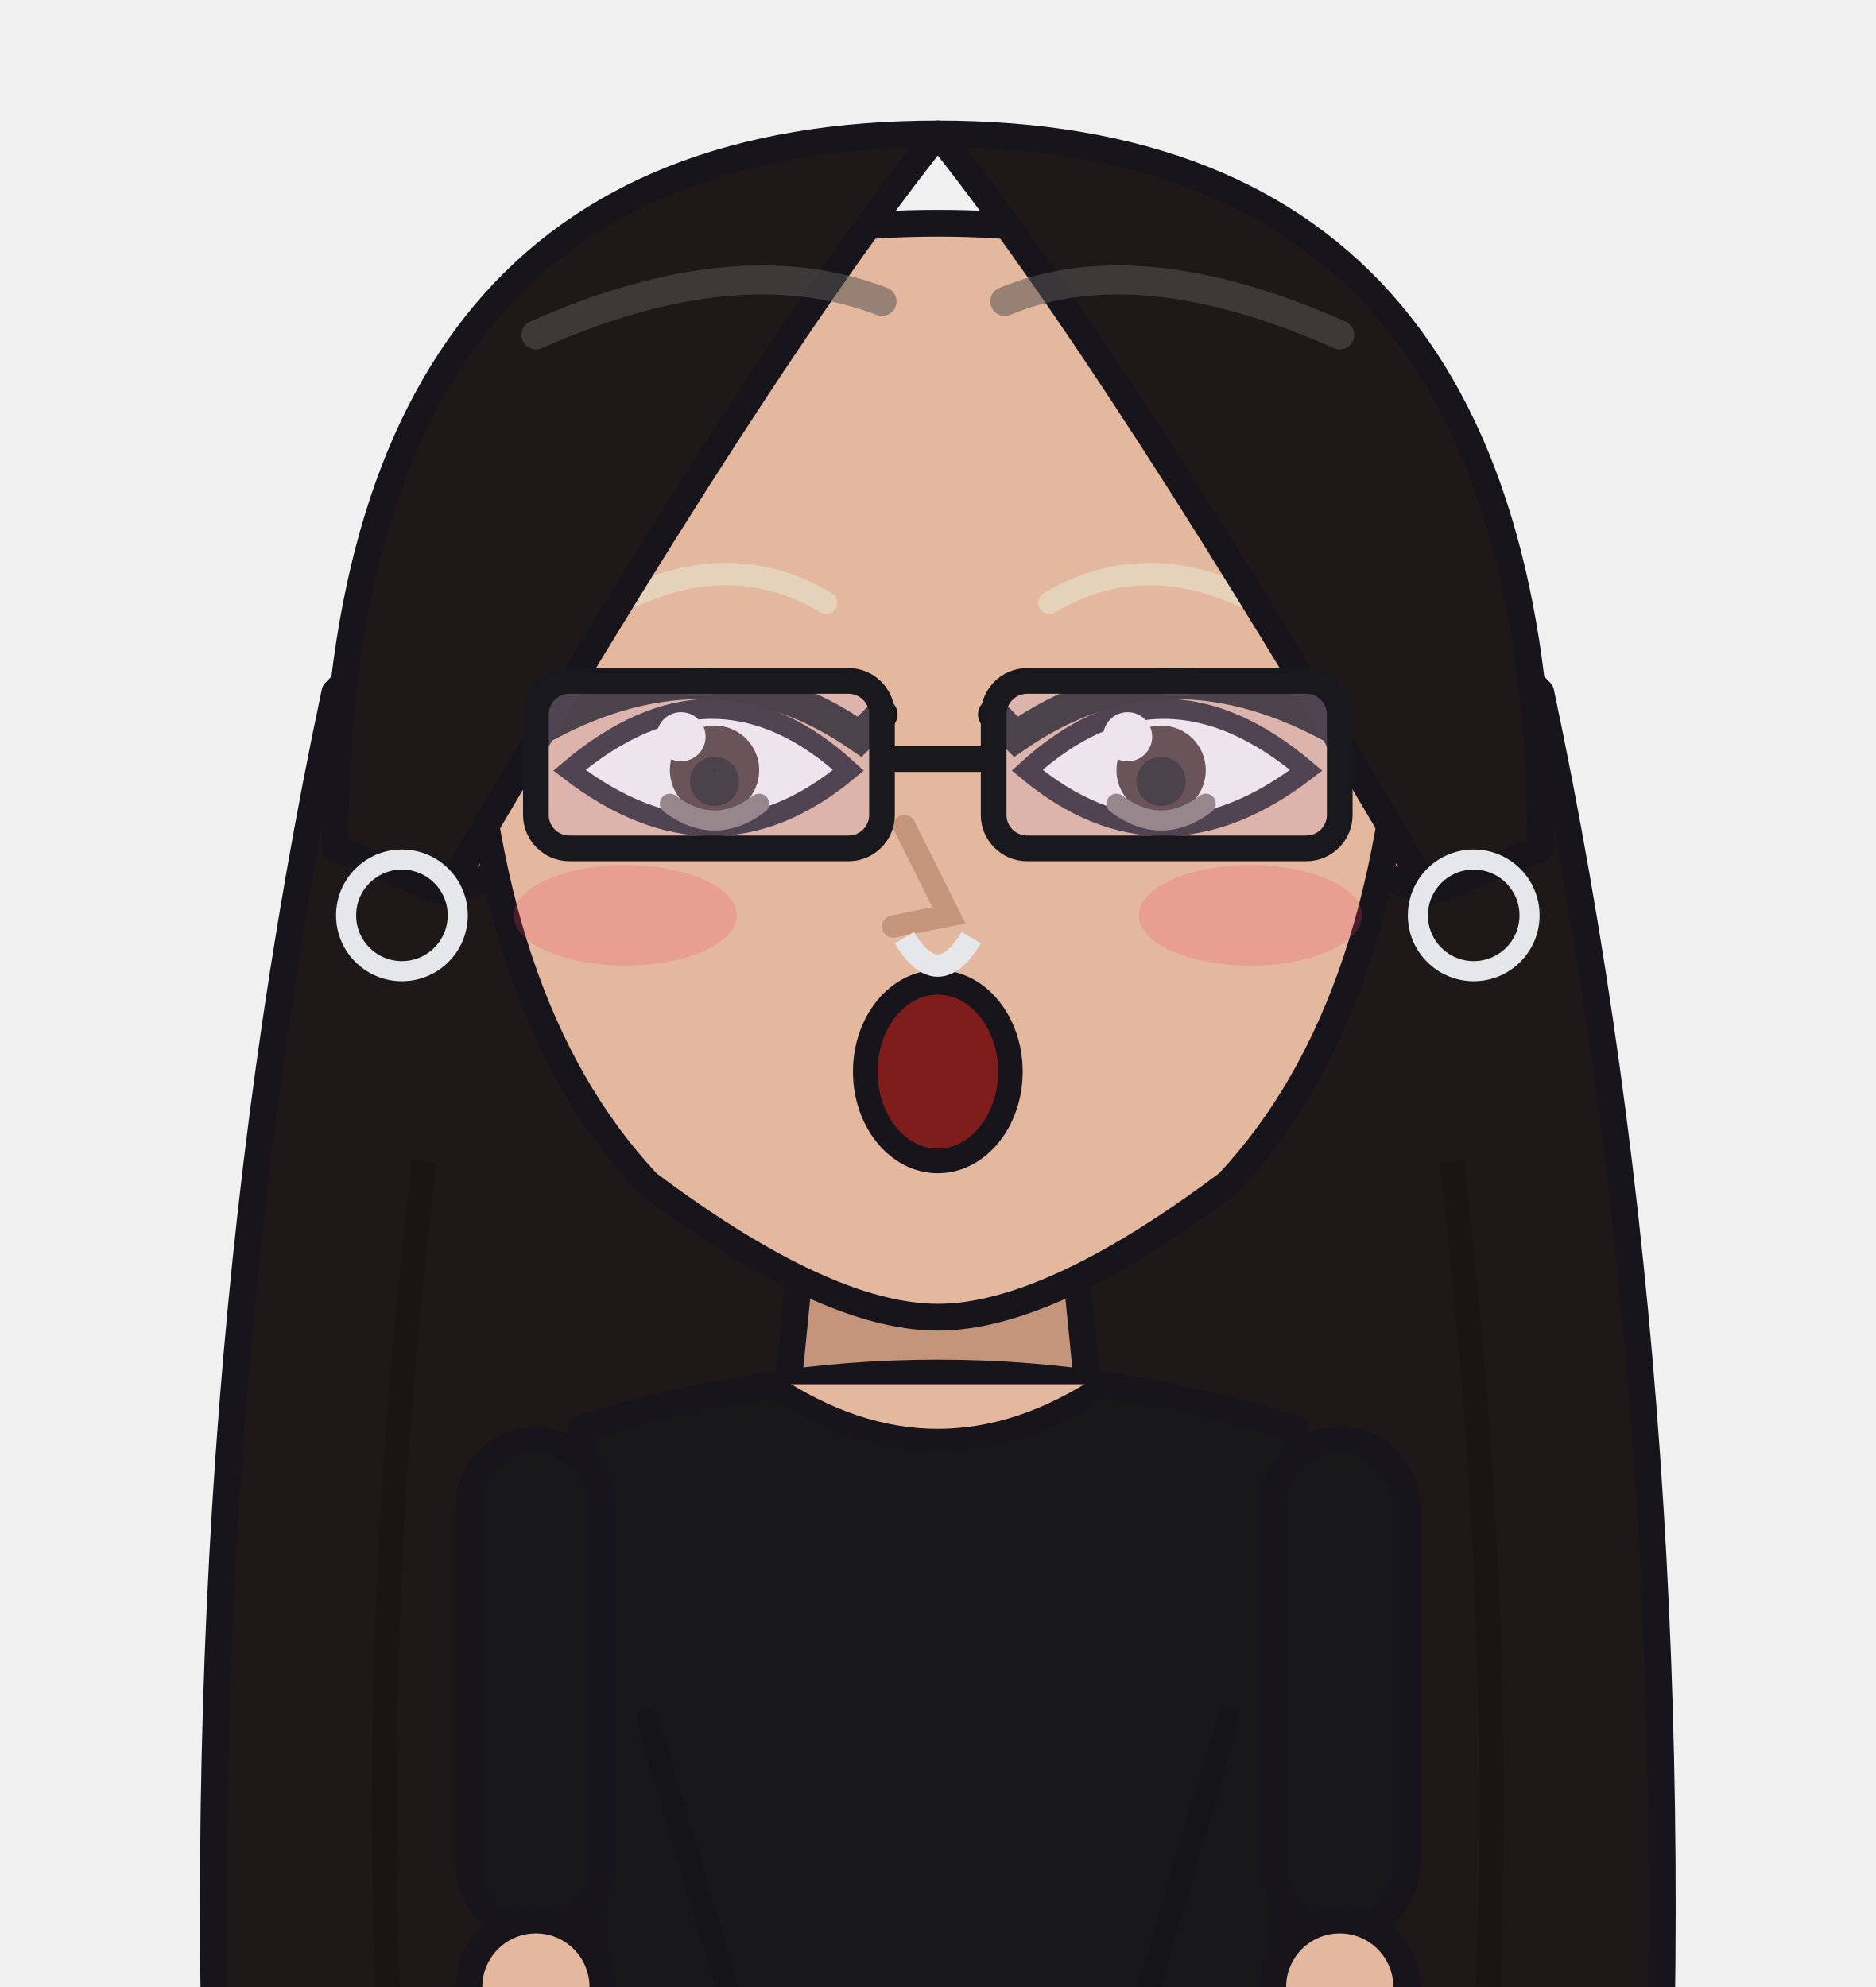
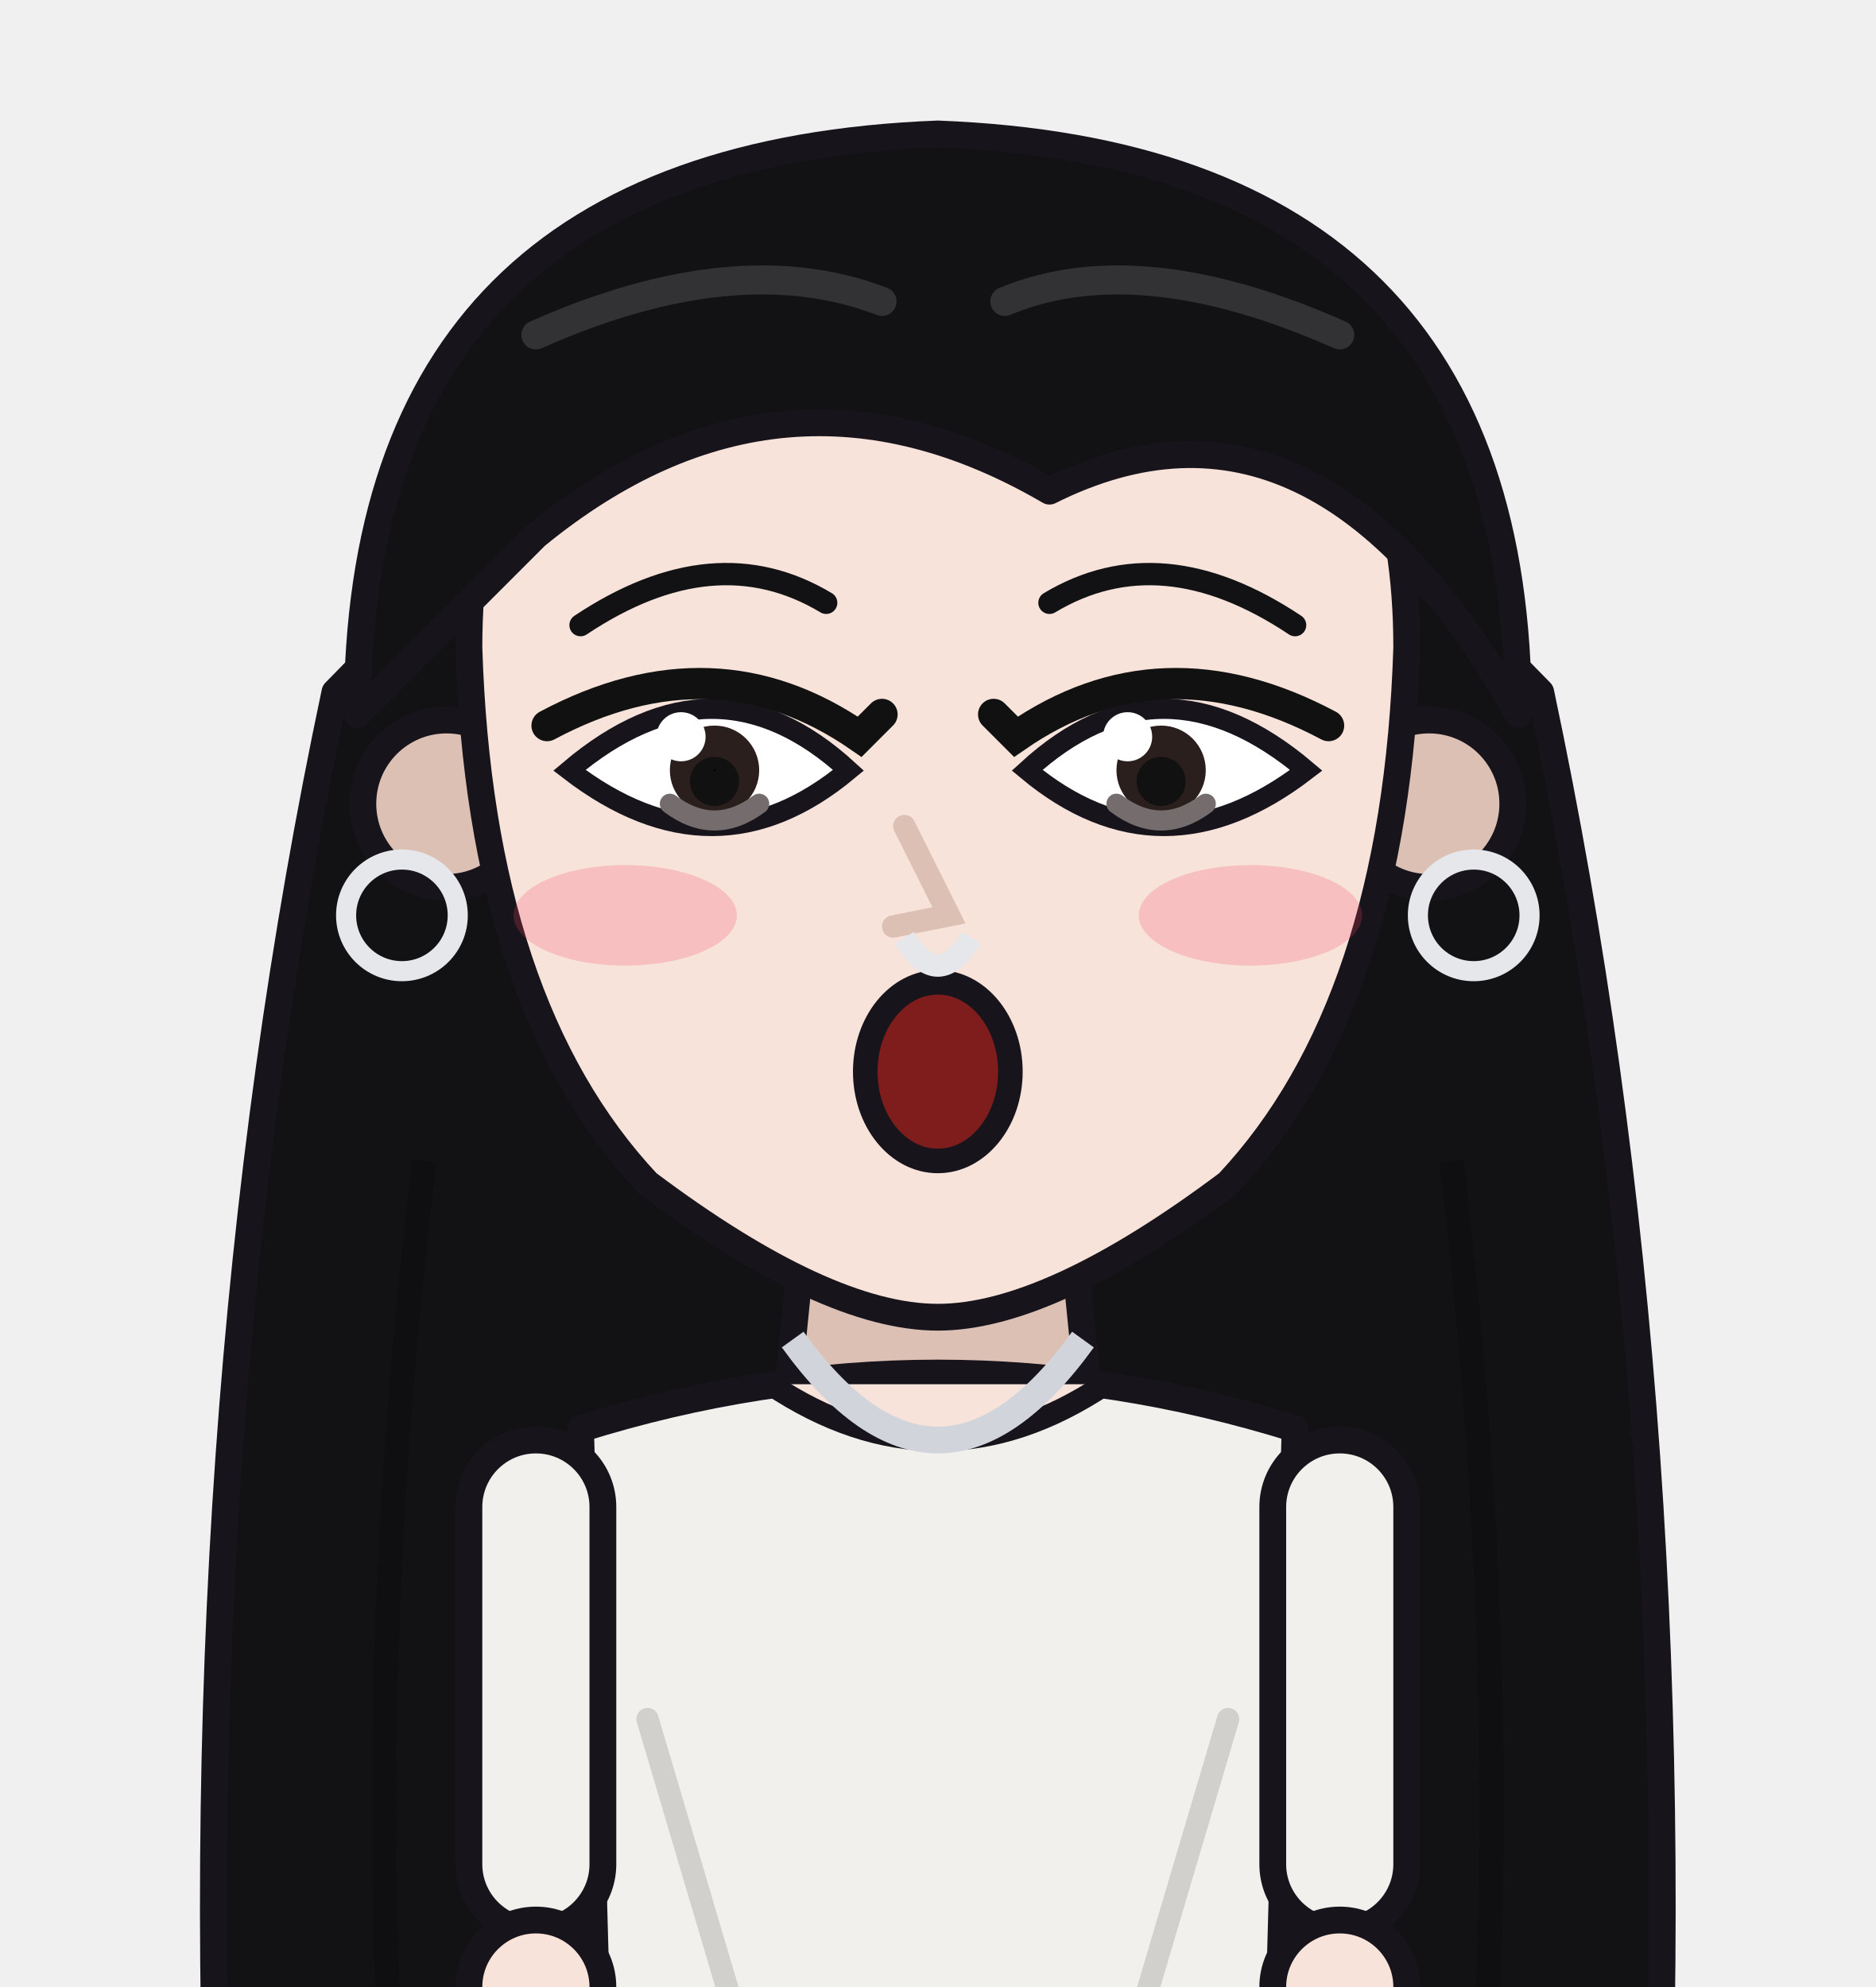
<svg xmlns="http://www.w3.org/2000/svg" viewBox="26 14 168 178" class="luiggi-rig-svg" data-char="sol">
  <g class="rig-root">
    <g class="rig-hair-back">
-       <path d="M56 76 Q42 142 46 218 Q110 232 174 218 Q178 142 164 76 Q110 20 56 76 Z" fill="#1E1918" stroke="#18141C" stroke-width="2.4" stroke-linejoin="round" />
-       <path d="M64 118 Q58 168 62 212 M156 118 Q162 168 158 212" fill="none" stroke="#171312" stroke-width="2.2" opacity="0.65" />
+       <path d="M56 76 Q42 142 46 218 Q110 232 174 218 Q178 142 164 76 Q110 20 56 76 Z" fill="#121215" stroke="#18141C" stroke-width="2.4" stroke-linejoin="round" />
+       <path d="M64 118 Q58 168 62 212 M156 118 Q162 168 158 212" fill="none" stroke="#0e0e10" stroke-width="2.2" opacity="0.65" />
    </g>
    <g class="rig-legs" />
-     <path d="M98 124 L122 124 L124 144 Q110 150 96 144 Z" fill="#C4957A" stroke="#18141C" stroke-width="2.4" />
+     <path d="M98 124 L122 124 L124 144 Q110 150 96 144 Z" fill="#DDC0B4" stroke="#18141C" stroke-width="2.4" />
    <g class="rig-torso">
-       <path d="M78 142 Q110 132 142 142 L140 214 L80 214 Z" fill="#18181B" stroke="#18141C" stroke-width="2.4" stroke-linejoin="round" />
-       <path d="M95 138 Q110 148 125 138" fill="#E4B89E" stroke="#18141C" stroke-width="2" />
-       <path d="M84 168 L92 195 M136 168 L128 195" stroke="#131315" stroke-width="2" opacity="0.6" stroke-linecap="round" />
+       <path d="M78 142 Q110 132 142 142 L140 214 L80 214 Z" fill="#F2F0EC" stroke="#18141C" stroke-width="2.4" stroke-linejoin="round" />
+       <path d="M95 138 Q110 148 125 138" fill="#F7E3DA" stroke="#18141C" stroke-width="2" />
+       <path d="M84 168 L92 195 M136 168 L128 195" stroke="#bdbbb8" stroke-width="2" opacity="0.6" stroke-linecap="round" />
    </g>
    <g class="rig-arms">
      <g class="rig-arm-l">
-         <rect x="68" y="143" width="12" height="44" rx="6" fill="#18181B" stroke="#18141C" stroke-width="2.4" />
-         <circle cx="74" cy="192" r="6" fill="#E4B89E" stroke="#18141C" stroke-width="2.4" />
+         <rect x="68" y="143" width="12" height="44" rx="6" fill="#F2F0EC" stroke="#18141C" stroke-width="2.4" />
+         <circle cx="74" cy="192" r="6" fill="#F7E3DA" stroke="#18141C" stroke-width="2.4" />
      </g>
      <g class="rig-arm-r">
-         <rect x="140" y="143" width="12" height="44" rx="6" fill="#18181B" stroke="#18141C" stroke-width="2.4" />
-         <circle cx="146" cy="192" r="6" fill="#E4B89E" stroke="#18141C" stroke-width="2.4" />
+         <rect x="140" y="143" width="12" height="44" rx="6" fill="#F2F0EC" stroke="#18141C" stroke-width="2.4" />
+         <circle cx="146" cy="192" r="6" fill="#F7E3DA" stroke="#18141C" stroke-width="2.4" />
      </g>
    </g>
    <g class="rig-head">
-       <circle cx="66" cy="86" r="7.5" fill="#C4957A" stroke="#18141C" stroke-width="2.4" />
-       <circle cx="154" cy="86" r="7.5" fill="#C4957A" stroke="#18141C" stroke-width="2.4" />
-       <path d="M68 72 Q68 34 110 34 Q152 34 152 72 Q151 104 136 120 Q120 132 110 132 Q100 132 84 120 Q69 104 68 72 Z" fill="#E4B89E" stroke="#18141C" stroke-width="2.4" stroke-linejoin="round" />
-       <path d="M107 88 L111 96 L106 97" fill="none" stroke="#C4957A" stroke-width="2" stroke-linecap="round" />
+       <circle cx="66" cy="86" r="7.5" fill="#DDC0B4" stroke="#18141C" stroke-width="2.4" />
+       <circle cx="154" cy="86" r="7.5" fill="#DDC0B4" stroke="#18141C" stroke-width="2.4" />
+       <path d="M68 72 Q68 34 110 34 Q152 34 152 72 Q151 104 136 120 Q120 132 110 132 Q100 132 84 120 Q69 104 68 72 Z" fill="#F7E3DA" stroke="#18141C" stroke-width="2.4" stroke-linejoin="round" />
+       <path d="M107 88 L111 96 L106 97" fill="none" stroke="#DDC0B4" stroke-width="2" stroke-linecap="round" />
      <ellipse cx="82" cy="96" rx="10" ry="4.5" fill="#F43F5E" opacity="0.22" />
      <ellipse cx="138" cy="96" rx="10" ry="4.5" fill="#F43F5E" opacity="0.22" />
      <g class="rig-eyes">
        <path d="M77 83 Q90 72 102 83 Q90 93 77 83 Z" fill="#FFFFFF" stroke="#18141C" stroke-width="1.8" />
        <path d="M118 83 Q130 72 143 83 Q130 93 118 83 Z" fill="#FFFFFF" stroke="#18141C" stroke-width="1.8" />
-         <circle cx="90" cy="83" r="4" fill="#3D2B24" />
-         <circle cx="130" cy="83" r="4" fill="#3D2B24" />
+         <circle cx="90" cy="83" r="4" fill="#2B1F1E" />
+         <circle cx="130" cy="83" r="4" fill="#2B1F1E" />
        <circle cx="90" cy="84" r="2.2" fill="#111" />
        <circle cx="130" cy="84" r="2.2" fill="#111" />
-         <path d="M86 86 Q90 89 94 86" fill="none" stroke="#817571" stroke-width="1.8" stroke-linecap="round" />
-         <path d="M126 86 Q130 89 134 86" fill="none" stroke="#817571" stroke-width="1.8" stroke-linecap="round" />
+         <path d="M86 86 Q90 89 94 86" fill="none" stroke="#756d6d" stroke-width="1.8" stroke-linecap="round" />
+         <path d="M126 86 Q130 89 134 86" fill="none" stroke="#756d6d" stroke-width="1.8" stroke-linecap="round" />
        <circle cx="87" cy="80" r="2.2" fill="#FFF" />
        <circle cx="127" cy="80" r="2.2" fill="#FFF" />
        <path d="M75 79 Q90 71 103 80 L105 78 M145 79 Q130 71 117 80 L115 78" fill="none" stroke="#111" stroke-width="2.8" stroke-linecap="round" />
        <circle cx="90" cy="83" r="0.1" />
      </g>
      <g class="rig-brows">
-         <path d="M78 70 Q90 62 100 68" fill="none" stroke="#E4D2BA" stroke-width="2" stroke-linecap="round" />
-         <path d="M120 68 Q130 62 142 70" fill="none" stroke="#E4D2BA" stroke-width="2" stroke-linecap="round" />
+         <path d="M78 70 Q90 62 100 68" fill="none" stroke="#121215" stroke-width="2" stroke-linecap="round" />
+         <path d="M120 68 Q130 62 142 70" fill="none" stroke="#121215" stroke-width="2" stroke-linecap="round" />
      </g>
      <g class="rig-mouth">
        <ellipse cx="110" cy="110" rx="6.5" ry="8" fill="#7F1D1D" stroke="#18141C" stroke-width="2.2" />
      </g>
    </g>
    <g class="rig-hair-front">
-       <path d="M56 90 Q56 26 110 26 Q94 46 66 94 Z" fill="#1E1918" stroke="#18141C" stroke-width="2.4" stroke-linejoin="round" />
-       <path d="M164 90 Q164 26 110 26 Q126 46 154 94 Z" fill="#1E1918" stroke="#18141C" stroke-width="2.4" stroke-linejoin="round" />
-       <path d="M74 44 Q92 36 105 41 M116 41 Q128 36 146 44" fill="none" stroke="#565352" stroke-width="2.6" opacity="0.55" stroke-linecap="round" />
+       <path d="M58 78 Q58 28 110 26 Q162 28 162 78 Q144 46 120 58 Q96 44 74 62 Z" fill="#121215" stroke="#18141C" stroke-width="2.4" stroke-linejoin="round" />
+       <path d="M74 44 Q92 36 105 41 M116 41 Q128 36 146 44" fill="none" stroke="#4d4d50" stroke-width="2.6" opacity="0.55" stroke-linecap="round" />
    </g>
    <g class="rig-accessories">
-       <rect x="74" y="75" width="31" height="15" rx="3" fill="#C9A9C9" fill-opacity="0.32" stroke="#18181D" stroke-width="2.3" />
-       <rect x="115" y="75" width="31" height="15" rx="3" fill="#C9A9C9" fill-opacity="0.32" stroke="#18181D" stroke-width="2.3" />
-       <line x1="105" y1="82" x2="115" y2="82" stroke="#18181D" stroke-width="2.3" />
      <path d="M107 98 Q110 103 113 98" fill="none" stroke="#E5E7EB" stroke-width="2" />
      <circle cx="62" cy="96" r="5" fill="none" stroke="#E5E7EB" stroke-width="1.8" />
      <circle cx="158" cy="96" r="5" fill="none" stroke="#E5E7EB" stroke-width="1.8" />
+       <path d="M97 134 Q110 152 123 134" fill="none" stroke="#D1D5DB" stroke-width="2.4" />
    </g>
  </g>
</svg>
